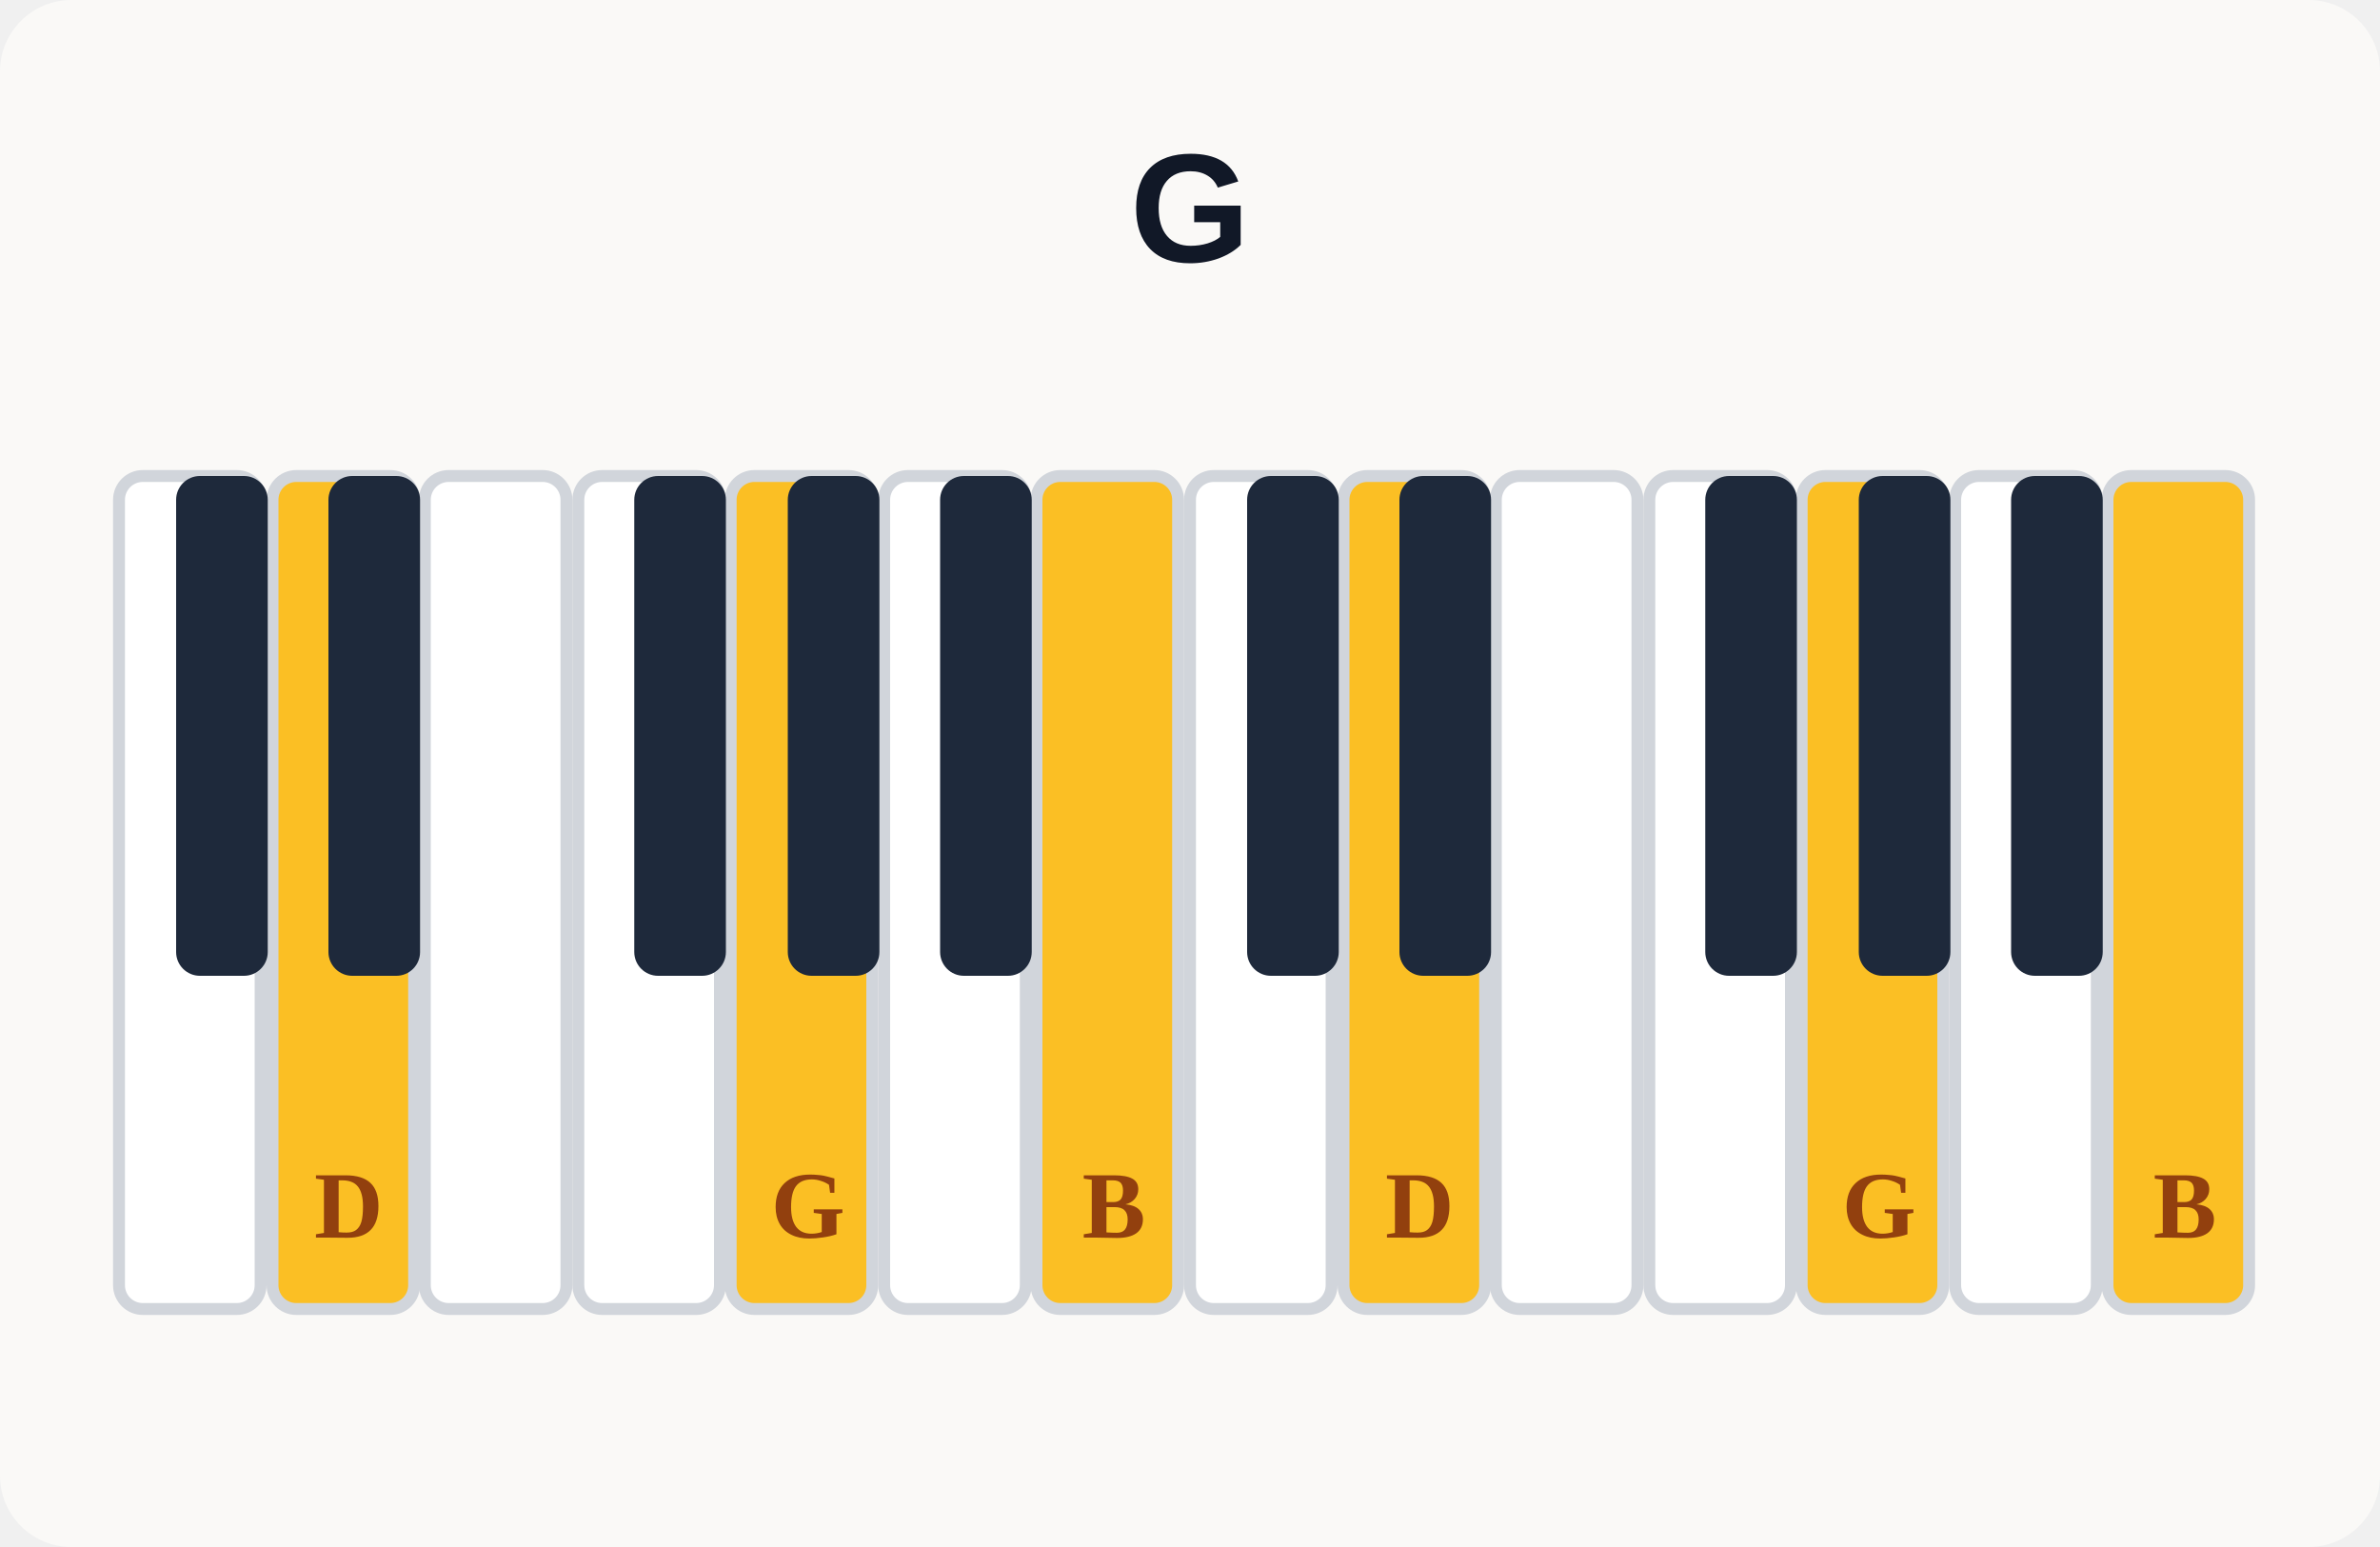
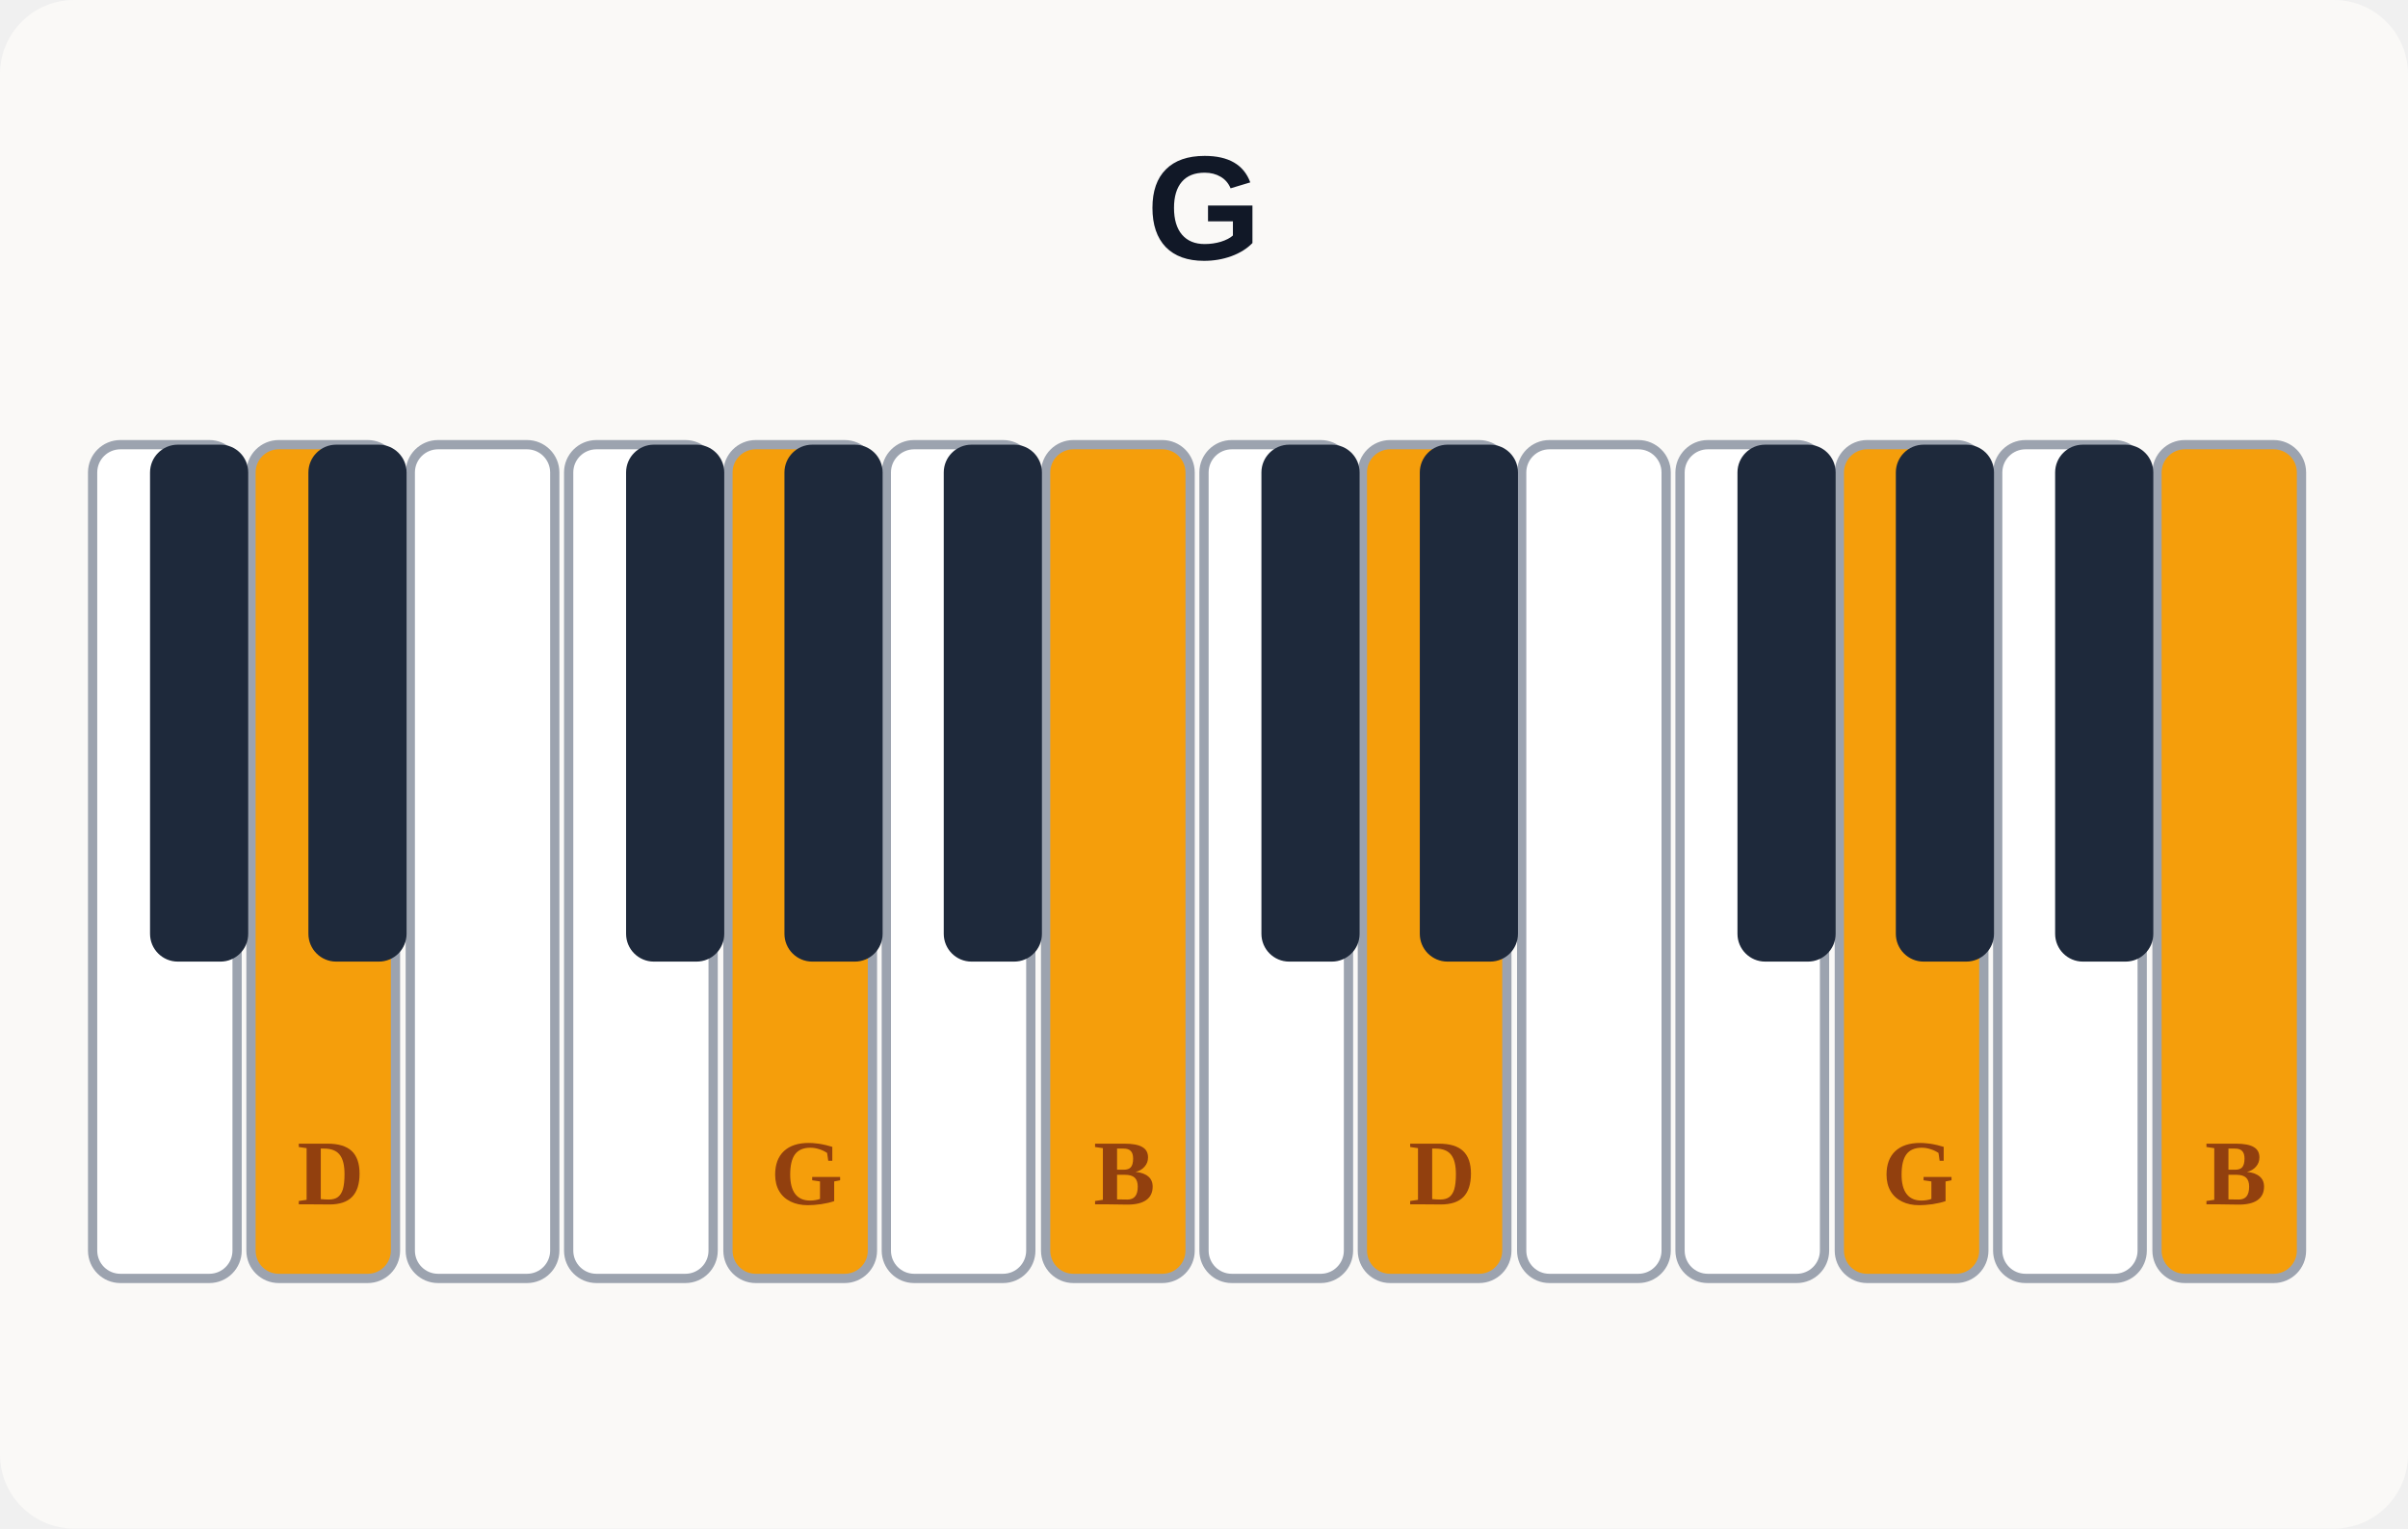
- <svg xmlns="http://www.w3.org/2000/svg" width="200" height="130" viewBox="0 0 200 130">
-   <rect width="200" height="130" fill="#faf9f7" rx="6" />
-   <text x="100" y="22" text-anchor="middle" font-family="Arial,sans-serif" font-size="13" font-weight="700" fill="#111827">G</text>
-   <rect x="10.0" y="40" width="11.9" height="70" fill="white" stroke="#d1d5db" stroke-width="1" rx="2" />
-   <rect x="22.9" y="40" width="11.9" height="70" fill="#fbbf24" stroke="#d1d5db" stroke-width="1" rx="2" />
-   <text x="29.3" y="104" text-anchor="middle" font-size="8" fill="#92400e" font-weight="700">D</text>
-   <rect x="35.7" y="40" width="11.9" height="70" fill="white" stroke="#d1d5db" stroke-width="1" rx="2" />
-   <rect x="48.6" y="40" width="11.9" height="70" fill="white" stroke="#d1d5db" stroke-width="1" rx="2" />
-   <rect x="61.4" y="40" width="11.9" height="70" fill="#fbbf24" stroke="#d1d5db" stroke-width="1" rx="2" />
-   <text x="67.9" y="104" text-anchor="middle" font-size="8" fill="#92400e" font-weight="700">G</text>
-   <rect x="74.3" y="40" width="11.9" height="70" fill="white" stroke="#d1d5db" stroke-width="1" rx="2" />
-   <rect x="87.1" y="40" width="11.9" height="70" fill="#fbbf24" stroke="#d1d5db" stroke-width="1" rx="2" />
-   <text x="93.6" y="104" text-anchor="middle" font-size="8" fill="#92400e" font-weight="700">B</text>
-   <rect x="100.0" y="40" width="11.9" height="70" fill="white" stroke="#d1d5db" stroke-width="1" rx="2" />
-   <rect x="112.9" y="40" width="11.9" height="70" fill="#fbbf24" stroke="#d1d5db" stroke-width="1" rx="2" />
-   <text x="119.3" y="104" text-anchor="middle" font-size="8" fill="#92400e" font-weight="700">D</text>
-   <rect x="125.7" y="40" width="11.9" height="70" fill="white" stroke="#d1d5db" stroke-width="1" rx="2" />
-   <rect x="138.6" y="40" width="11.9" height="70" fill="white" stroke="#d1d5db" stroke-width="1" rx="2" />
-   <rect x="151.4" y="40" width="11.9" height="70" fill="#fbbf24" stroke="#d1d5db" stroke-width="1" rx="2" />
-   <text x="157.9" y="104" text-anchor="middle" font-size="8" fill="#92400e" font-weight="700">G</text>
-   <rect x="164.3" y="40" width="11.9" height="70" fill="white" stroke="#d1d5db" stroke-width="1" rx="2" />
-   <rect x="177.1" y="40" width="11.9" height="70" fill="#fbbf24" stroke="#d1d5db" stroke-width="1" rx="2" />
-   <text x="183.6" y="104" text-anchor="middle" font-size="8" fill="#92400e" font-weight="700">B</text>
-   <rect x="14.8" y="40" width="7.7" height="42.0" fill="#1e293b" rx="2" />
-   <rect x="27.6" y="40" width="7.7" height="42.0" fill="#1e293b" rx="2" />
-   <rect x="53.3" y="40" width="7.7" height="42.0" fill="#1e293b" rx="2" />
-   <rect x="66.2" y="40" width="7.7" height="42.0" fill="#1e293b" rx="2" />
-   <rect x="79.0" y="40" width="7.7" height="42.0" fill="#1e293b" rx="2" />
-   <rect x="104.8" y="40" width="7.7" height="42.0" fill="#1e293b" rx="2" />
-   <rect x="117.6" y="40" width="7.7" height="42.0" fill="#1e293b" rx="2" />
-   <rect x="143.3" y="40" width="7.7" height="42.0" fill="#1e293b" rx="2" />
-   <rect x="156.2" y="40" width="7.7" height="42.0" fill="#1e293b" rx="2" />
-   <rect x="169.0" y="40" width="7.7" height="42.0" fill="#1e293b" rx="2" />
+ <svg xmlns="http://www.w3.org/2000/svg" width="260" height="165" viewBox="0 0 260 165">
+   <rect width="260" height="165" fill="#faf9f7" rx="8" />
+   <text x="130" y="28" text-anchor="middle" font-family="Arial,sans-serif" font-size="16" font-weight="700" fill="#111827">G</text>
+   <rect x="10.0" y="48" width="15.6" height="90" fill="white" stroke="#9ca3af" stroke-width="1" rx="3" />
+   <rect x="27.1" y="48" width="15.6" height="90" fill="#f59e0b" stroke="#9ca3af" stroke-width="1" rx="3" />
+   <text x="35.7" y="130" text-anchor="middle" font-size="10" fill="#92400e" font-weight="700">D</text>
+   <rect x="44.3" y="48" width="15.6" height="90" fill="white" stroke="#9ca3af" stroke-width="1" rx="3" />
+   <rect x="61.4" y="48" width="15.6" height="90" fill="white" stroke="#9ca3af" stroke-width="1" rx="3" />
+   <rect x="78.6" y="48" width="15.6" height="90" fill="#f59e0b" stroke="#9ca3af" stroke-width="1" rx="3" />
+   <text x="87.1" y="130" text-anchor="middle" font-size="10" fill="#92400e" font-weight="700">G</text>
+   <rect x="95.7" y="48" width="15.6" height="90" fill="white" stroke="#9ca3af" stroke-width="1" rx="3" />
+   <rect x="112.9" y="48" width="15.6" height="90" fill="#f59e0b" stroke="#9ca3af" stroke-width="1" rx="3" />
+   <text x="121.4" y="130" text-anchor="middle" font-size="10" fill="#92400e" font-weight="700">B</text>
+   <rect x="130.0" y="48" width="15.6" height="90" fill="white" stroke="#9ca3af" stroke-width="1" rx="3" />
+   <rect x="147.1" y="48" width="15.6" height="90" fill="#f59e0b" stroke="#9ca3af" stroke-width="1" rx="3" />
+   <text x="155.7" y="130" text-anchor="middle" font-size="10" fill="#92400e" font-weight="700">D</text>
+   <rect x="164.3" y="48" width="15.6" height="90" fill="white" stroke="#9ca3af" stroke-width="1" rx="3" />
+   <rect x="181.4" y="48" width="15.6" height="90" fill="white" stroke="#9ca3af" stroke-width="1" rx="3" />
+   <rect x="198.6" y="48" width="15.6" height="90" fill="#f59e0b" stroke="#9ca3af" stroke-width="1" rx="3" />
+   <text x="207.1" y="130" text-anchor="middle" font-size="10" fill="#92400e" font-weight="700">G</text>
+   <rect x="215.7" y="48" width="15.6" height="90" fill="white" stroke="#9ca3af" stroke-width="1" rx="3" />
+   <rect x="232.9" y="48" width="15.6" height="90" fill="#f59e0b" stroke="#9ca3af" stroke-width="1" rx="3" />
+   <text x="241.4" y="130" text-anchor="middle" font-size="10" fill="#92400e" font-weight="700">B</text>
+   <rect x="16.2" y="48" width="10.6" height="55.8" fill="#1e293b" rx="3" />
+   <rect x="33.3" y="48" width="10.6" height="55.8" fill="#1e293b" rx="3" />
+   <rect x="67.6" y="48" width="10.6" height="55.8" fill="#1e293b" rx="3" />
+   <rect x="84.7" y="48" width="10.6" height="55.8" fill="#1e293b" rx="3" />
+   <rect x="101.9" y="48" width="10.6" height="55.8" fill="#1e293b" rx="3" />
+   <rect x="136.2" y="48" width="10.6" height="55.8" fill="#1e293b" rx="3" />
+   <rect x="153.3" y="48" width="10.6" height="55.8" fill="#1e293b" rx="3" />
+   <rect x="187.6" y="48" width="10.6" height="55.8" fill="#1e293b" rx="3" />
+   <rect x="204.7" y="48" width="10.6" height="55.8" fill="#1e293b" rx="3" />
+   <rect x="221.9" y="48" width="10.6" height="55.8" fill="#1e293b" rx="3" />
</svg>
